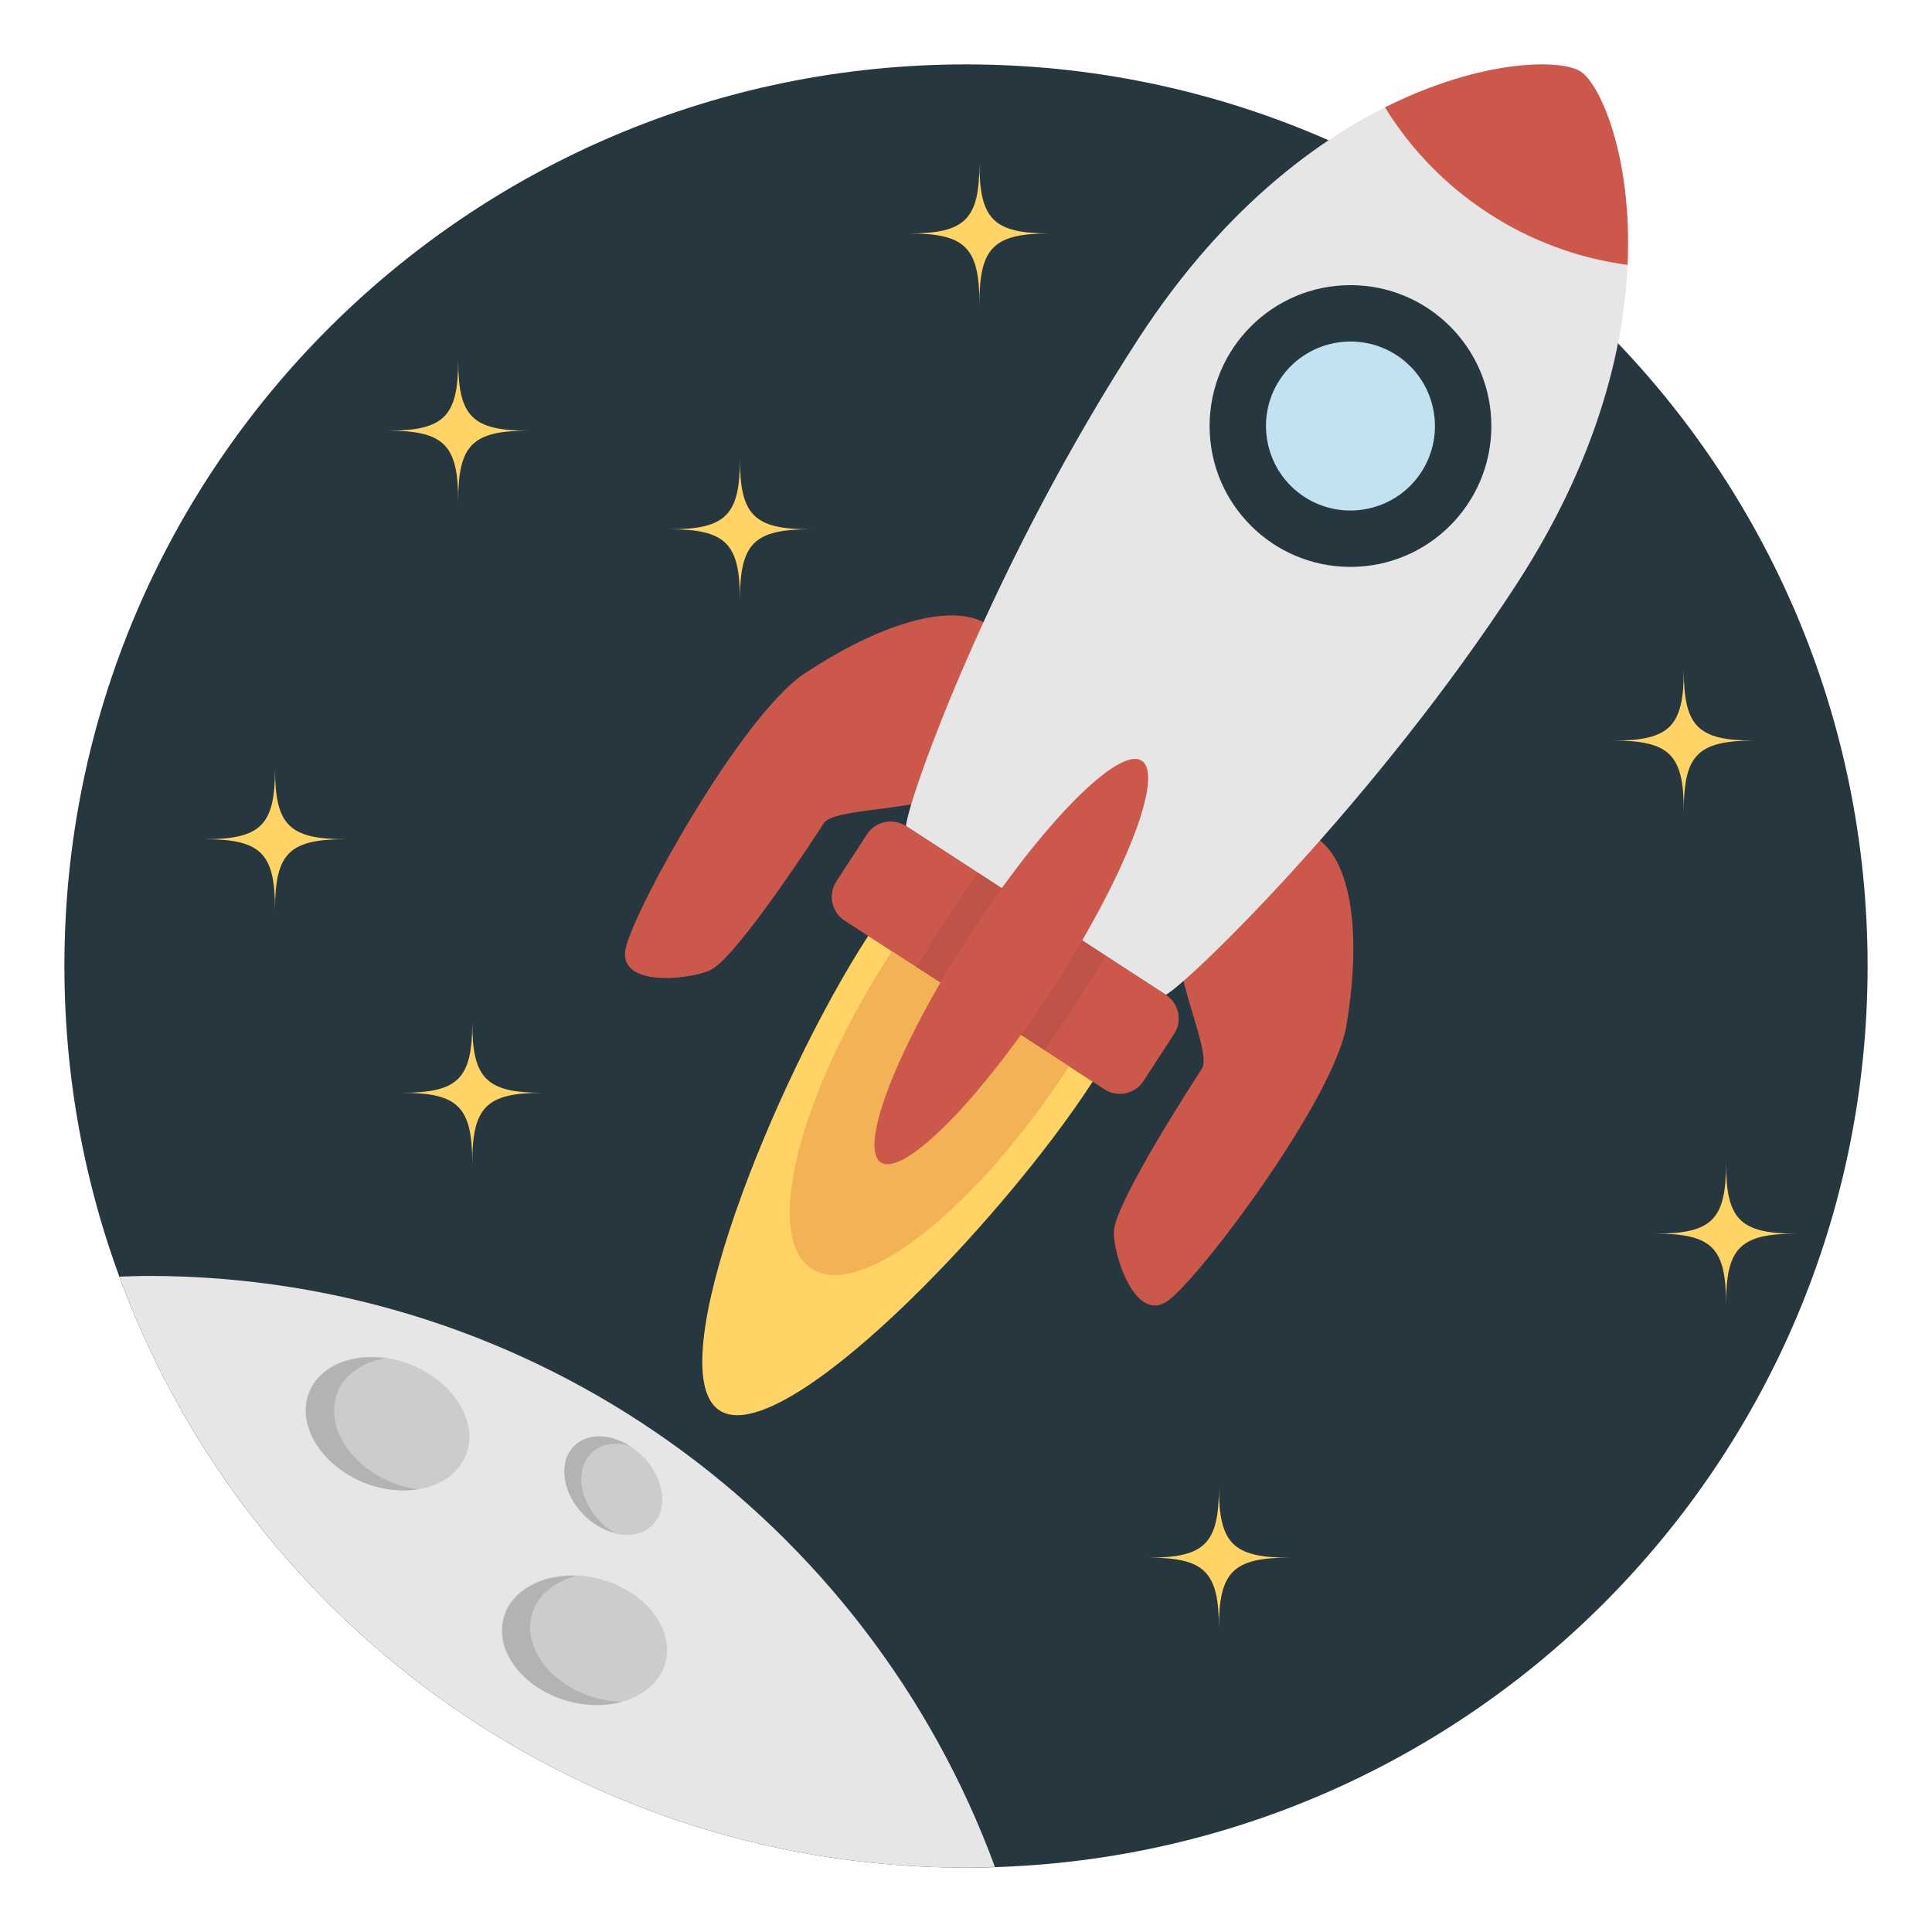
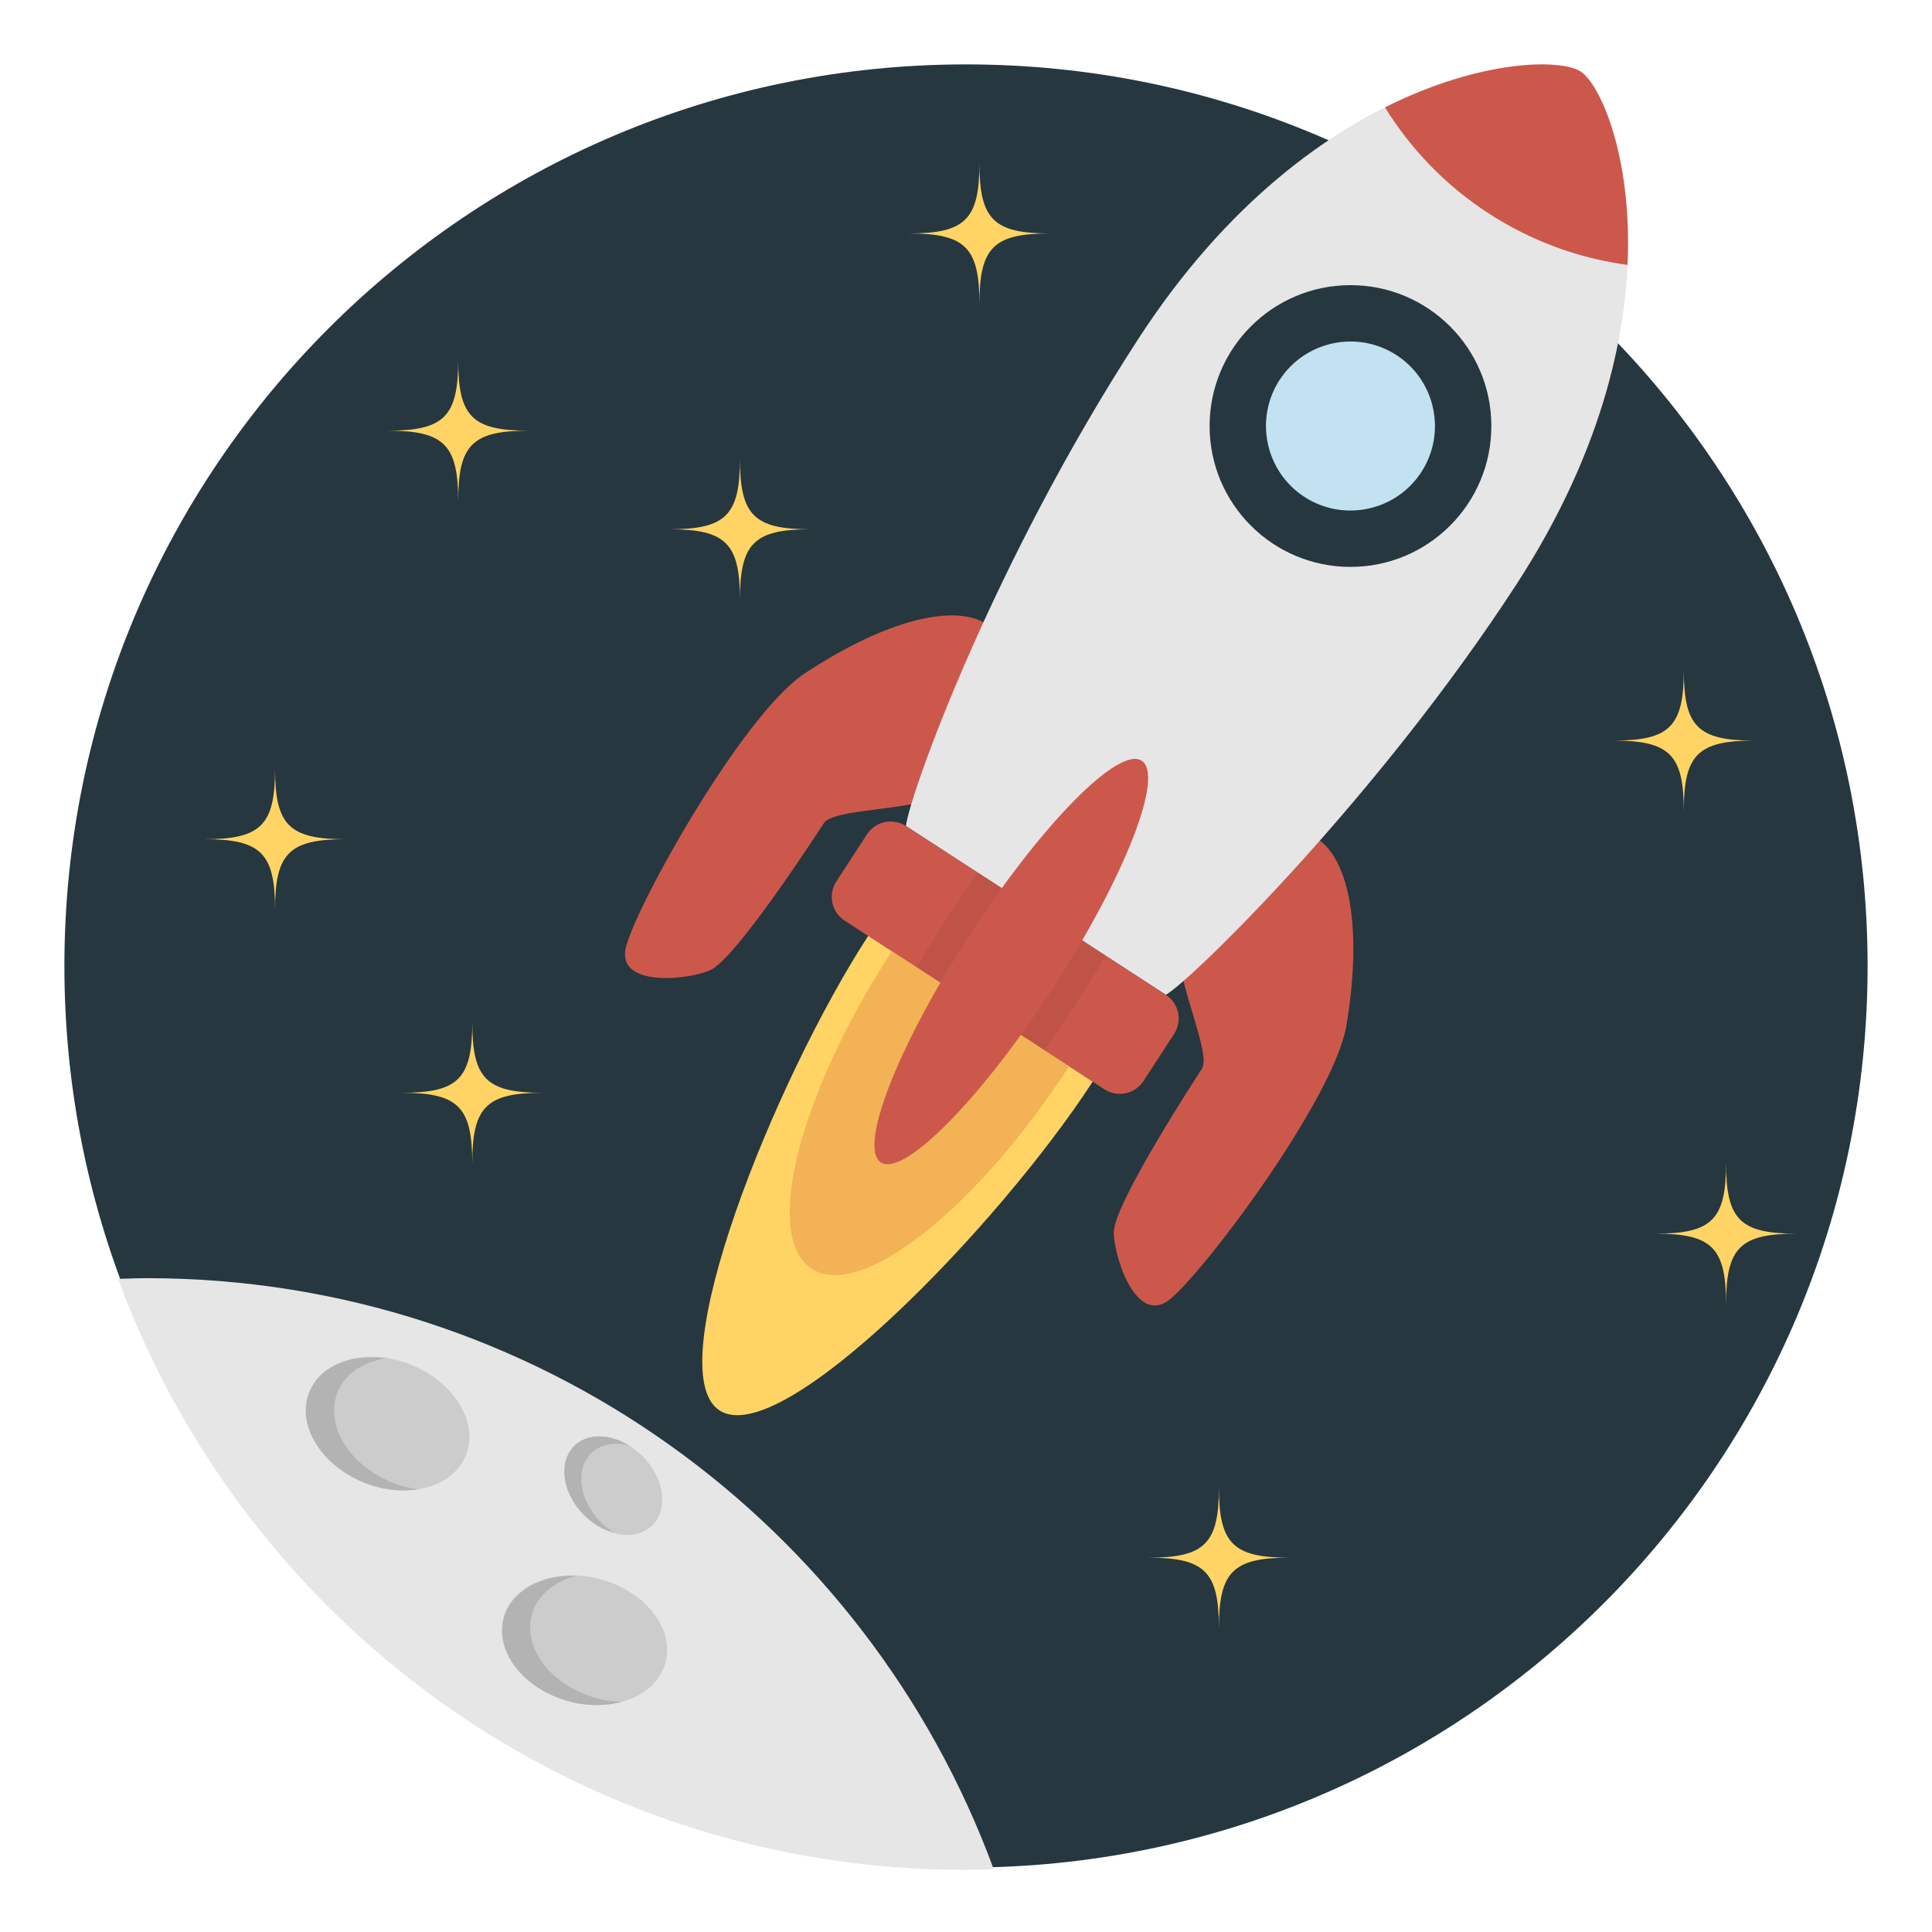
<svg xmlns="http://www.w3.org/2000/svg" width="100%" height="100%" viewBox="0 0 300 300" version="1.1" xml:space="preserve" style="fill-rule:evenodd;clip-rule:evenodd;stroke-linejoin:round;stroke-miterlimit:2;">
  <g transform="matrix(1,0,0,1,10,10)">
    <g>
      <g transform="matrix(2.1875,0,0,2.1875,0,0)">
        <circle cx="64" cy="64" r="64" style="fill:rgb(38,55,64);" />
      </g>
-       <g transform="matrix(2.1875,0,0,2.1875,0,0)">
+       <g transform="matrix(2.1875,0,0,2.1875,-0.190013,0.350029)">
        <path d="M3.902,86.052C12.889,110.533 36.404,128 64,128C64.688,128 65.368,127.97 66.051,127.948C57.064,103.467 33.549,86 5.953,86C5.266,86 4.585,86.03 3.902,86.052Z" style="fill:rgb(230,230,230);fill-rule:nonzero;" />
      </g>
      <g transform="matrix(2.1875,0,0,2.1875,0,0)">
        <path d="M66.229,40.395C64.258,37.923 58.726,39.1 52.396,43.335C47.997,46.439 40.666,59.564 39.871,62.625C39.076,65.686 44.773,64.932 45.992,64.215C47.921,63.082 53.367,54.695 53.911,53.858C54.456,53.02 58.06,52.975 60.828,52.387C61.621,49.326 65.141,42.072 66.229,40.395Z" style="fill:rgb(204,88,76);fill-rule:nonzero;" />
        <path d="M88.034,54.557C91.096,55.351 92.271,60.884 90.974,68.389C89.926,73.671 80.918,85.707 78.448,87.678C75.974,89.652 74.347,84.139 74.505,82.736C74.756,80.511 80.202,72.127 80.747,71.288C81.292,70.45 79.865,67.139 79.275,64.372C81.749,62.397 86.945,56.233 88.034,54.557Z" style="fill:rgb(204,88,76);fill-rule:nonzero;" />
        <path d="M107.633,0.51C105.115,-1.124 88.768,0.184 76.238,19.473C65.89,35.409 59.987,51.843 59.736,54.065C62.253,55.701 68.962,60.056 68.962,60.056C68.962,60.056 75.672,64.412 78.188,66.046C80.118,64.914 93.274,51.996 103.08,36.9C115.604,17.609 110.146,2.145 107.633,0.51Z" style="fill:rgb(230,230,230);fill-rule:nonzero;" />
        <circle cx="91.292" cy="25.67" r="10" style="fill:rgb(38,55,64);" />
        <path d="M88.023,30.702C85.25,28.898 84.458,25.177 86.258,22.402C88.062,19.627 91.782,18.836 94.56,20.636C97.332,22.439 98.123,26.16 96.324,28.937C94.521,31.713 90.801,32.504 88.023,30.702Z" style="fill:rgb(194,226,242);fill-rule:nonzero;" />
        <path d="M101.096,10.574C104.176,12.574 107.545,13.773 110.959,14.232C111.311,6.554 109.023,1.414 107.633,0.507C106.238,-0.395 100.612,-0.393 93.741,3.049C95.549,5.982 98.016,8.573 101.096,10.574Z" style="fill:rgb(204,88,76);fill-rule:nonzero;" />
        <g>
          <path d="M76.598,72.167C75.998,73.09 74.753,73.355 73.83,72.756L55.38,60.776C54.457,60.175 54.192,58.93 54.791,58.007L56.971,54.653C57.571,53.731 58.815,53.465 59.739,54.065L78.188,66.047C79.112,66.647 79.376,67.891 78.778,68.816L76.598,72.167Z" style="fill:rgb(204,88,76);fill-rule:nonzero;" />
        </g>
        <path d="M62.59,60.688C61.99,61.613 61.254,62.785 60.486,64.09L69.565,69.986C70.446,68.753 71.216,67.601 71.817,66.677C72.418,65.753 73.153,64.581 73.921,63.277L64.844,57.381C63.961,58.613 63.189,59.763 62.59,60.688Z" style="fill:rgb(191,83,71);fill-rule:nonzero;" />
        <path d="M57.057,61.863C50.44,72.051 42.108,92.694 46.508,95.551C50.906,98.408 66.374,82.403 72.992,72.21L57.057,61.863Z" style="fill:rgb(255,212,100);fill-rule:nonzero;" />
        <path d="M58.734,62.952C52.117,73.14 49.569,83.232 53.042,85.487C56.516,87.743 64.697,81.309 71.314,71.122L58.734,62.952Z" style="fill:rgb(242,178,85);fill-rule:nonzero;" />
        <g transform="matrix(-0.8387,-0.5446,0.5446,-0.8387,88.9017,153.704)">
          <ellipse cx="67.213" cy="63.687" rx="3.5" ry="16.999" style="fill:rgb(204,88,76);" />
        </g>
      </g>
      <g transform="matrix(2.1875,0,0,2.1875,0,0)">
        <g transform="matrix(-0.9264,-0.3765,0.3765,-0.9264,7.8562,194.498)">
          <ellipse cx="22.933" cy="96.481" rx="6" ry="4.5" style="fill:rgb(204,204,204);" />
        </g>
        <path d="M23.26,100.669C20.19,99.422 18.459,96.544 19.395,94.241C19.93,92.923 21.235,92.097 22.819,91.851C20.381,91.501 18.145,92.396 17.395,94.241C16.459,96.544 18.19,99.422 21.26,100.669C22.573,101.202 23.906,101.33 25.089,101.148C24.482,101.06 23.869,100.917 23.26,100.669Z" style="fill:rgb(179,179,179);fill-rule:nonzero;" />
      </g>
      <g transform="matrix(2.1875,0,0,2.1875,0,0)">
        <g transform="matrix(-0.7008,-0.7133,0.7133,-0.7008,-5.6871,199.406)">
          <ellipse cx="38.973" cy="100.896" rx="3.936" ry="2.951" style="fill:rgb(204,204,204);" />
        </g>
        <path d="M38.051,103.457C36.53,101.908 36.238,99.725 37.401,98.582C38.065,97.927 39.065,97.771 40.084,98.035C38.708,97.19 37.129,97.143 36.197,98.058C35.034,99.203 35.326,101.384 36.848,102.934C37.499,103.597 38.27,104.023 39.03,104.219C38.686,104.012 38.354,103.766 38.051,103.457Z" style="fill:rgb(179,179,179);fill-rule:nonzero;" />
      </g>
      <g transform="matrix(2.1875,0,0,2.1875,0,0)">
        <g transform="matrix(-0.9624,-0.2718,0.2718,-0.9624,42.0374,229.551)">
          <ellipse cx="36.917" cy="111.864" rx="5.968" ry="4.476" style="fill:rgb(204,204,204);" />
        </g>
        <path d="M37.711,115.956C34.542,115.06 32.516,112.404 33.19,110.025C33.572,108.663 34.772,107.707 36.311,107.289C33.864,107.211 31.749,108.339 31.21,110.245C30.537,112.623 32.564,115.28 35.735,116.175C37.091,116.559 38.423,116.538 39.574,116.229C38.967,116.209 38.342,116.135 37.711,115.956Z" style="fill:rgb(179,179,179);fill-rule:nonzero;" />
      </g>
      <g transform="matrix(2.1875,0,0,2.1875,0,0)">
        <path d="M27.953,21C27.953,25 26.953,26 22.953,26C26.953,26 27.953,27 27.953,31C27.953,27 28.953,26 32.953,26C28.953,26 27.953,25 27.953,21Z" style="fill:rgb(255,212,100);fill-rule:nonzero;" />
      </g>
      <g transform="matrix(2.1875,0,0,2.1875,0,0)">
        <path d="M14.953,50C14.953,54 13.953,55 9.953,55C13.953,55 14.953,56 14.953,60C14.953,56 15.953,55 19.953,55C15.953,55 14.953,54 14.953,50Z" style="fill:rgb(255,212,100);fill-rule:nonzero;" />
      </g>
      <g transform="matrix(2.1875,0,0,2.1875,0,0)">
        <path d="M28.953,68C28.953,72 27.953,73 23.953,73C27.953,73 28.953,74 28.953,78C28.953,74 29.953,73 33.953,73C29.953,73 28.953,72 28.953,68Z" style="fill:rgb(255,212,100);fill-rule:nonzero;" />
      </g>
      <g transform="matrix(2.1875,0,0,2.1875,0,0)">
        <path d="M81.953,101C81.953,105 80.953,106 76.953,106C80.953,106 81.953,107 81.953,111C81.953,107 82.953,106 86.953,106C82.953,106 81.953,105 81.953,101Z" style="fill:rgb(255,212,100);fill-rule:nonzero;" />
      </g>
      <g transform="matrix(2.1875,0,0,2.1875,0,0)">
        <path d="M117.953,78C117.953,82 116.953,83 112.953,83C116.953,83 117.953,84 117.953,88C117.953,84 118.953,83 122.953,83C118.953,83 117.953,82 117.953,78Z" style="fill:rgb(255,212,100);fill-rule:nonzero;" />
      </g>
      <g transform="matrix(2.1875,0,0,2.1875,0,0)">
        <path d="M114.953,43C114.953,47 113.953,48 109.953,48C113.953,48 114.953,49 114.953,53C114.953,49 115.953,48 119.953,48C115.953,48 114.953,47 114.953,43Z" style="fill:rgb(255,212,100);fill-rule:nonzero;" />
      </g>
      <g transform="matrix(2.1875,0,0,2.1875,0,0)">
        <path d="M64.953,7C64.953,11 63.953,12 59.953,12C63.953,12 64.953,13 64.953,17C64.953,13 65.953,12 69.953,12C65.953,12 64.953,11 64.953,7Z" style="fill:rgb(255,212,100);fill-rule:nonzero;" />
      </g>
      <g transform="matrix(2.1875,0,0,2.1875,0,0)">
        <path d="M47.953,28C47.953,32 46.953,33 42.953,33C46.953,33 47.953,34 47.953,38C47.953,34 48.953,33 52.953,33C48.953,33 47.953,32 47.953,28Z" style="fill:rgb(255,212,100);fill-rule:nonzero;" />
      </g>
    </g>
  </g>
</svg>
